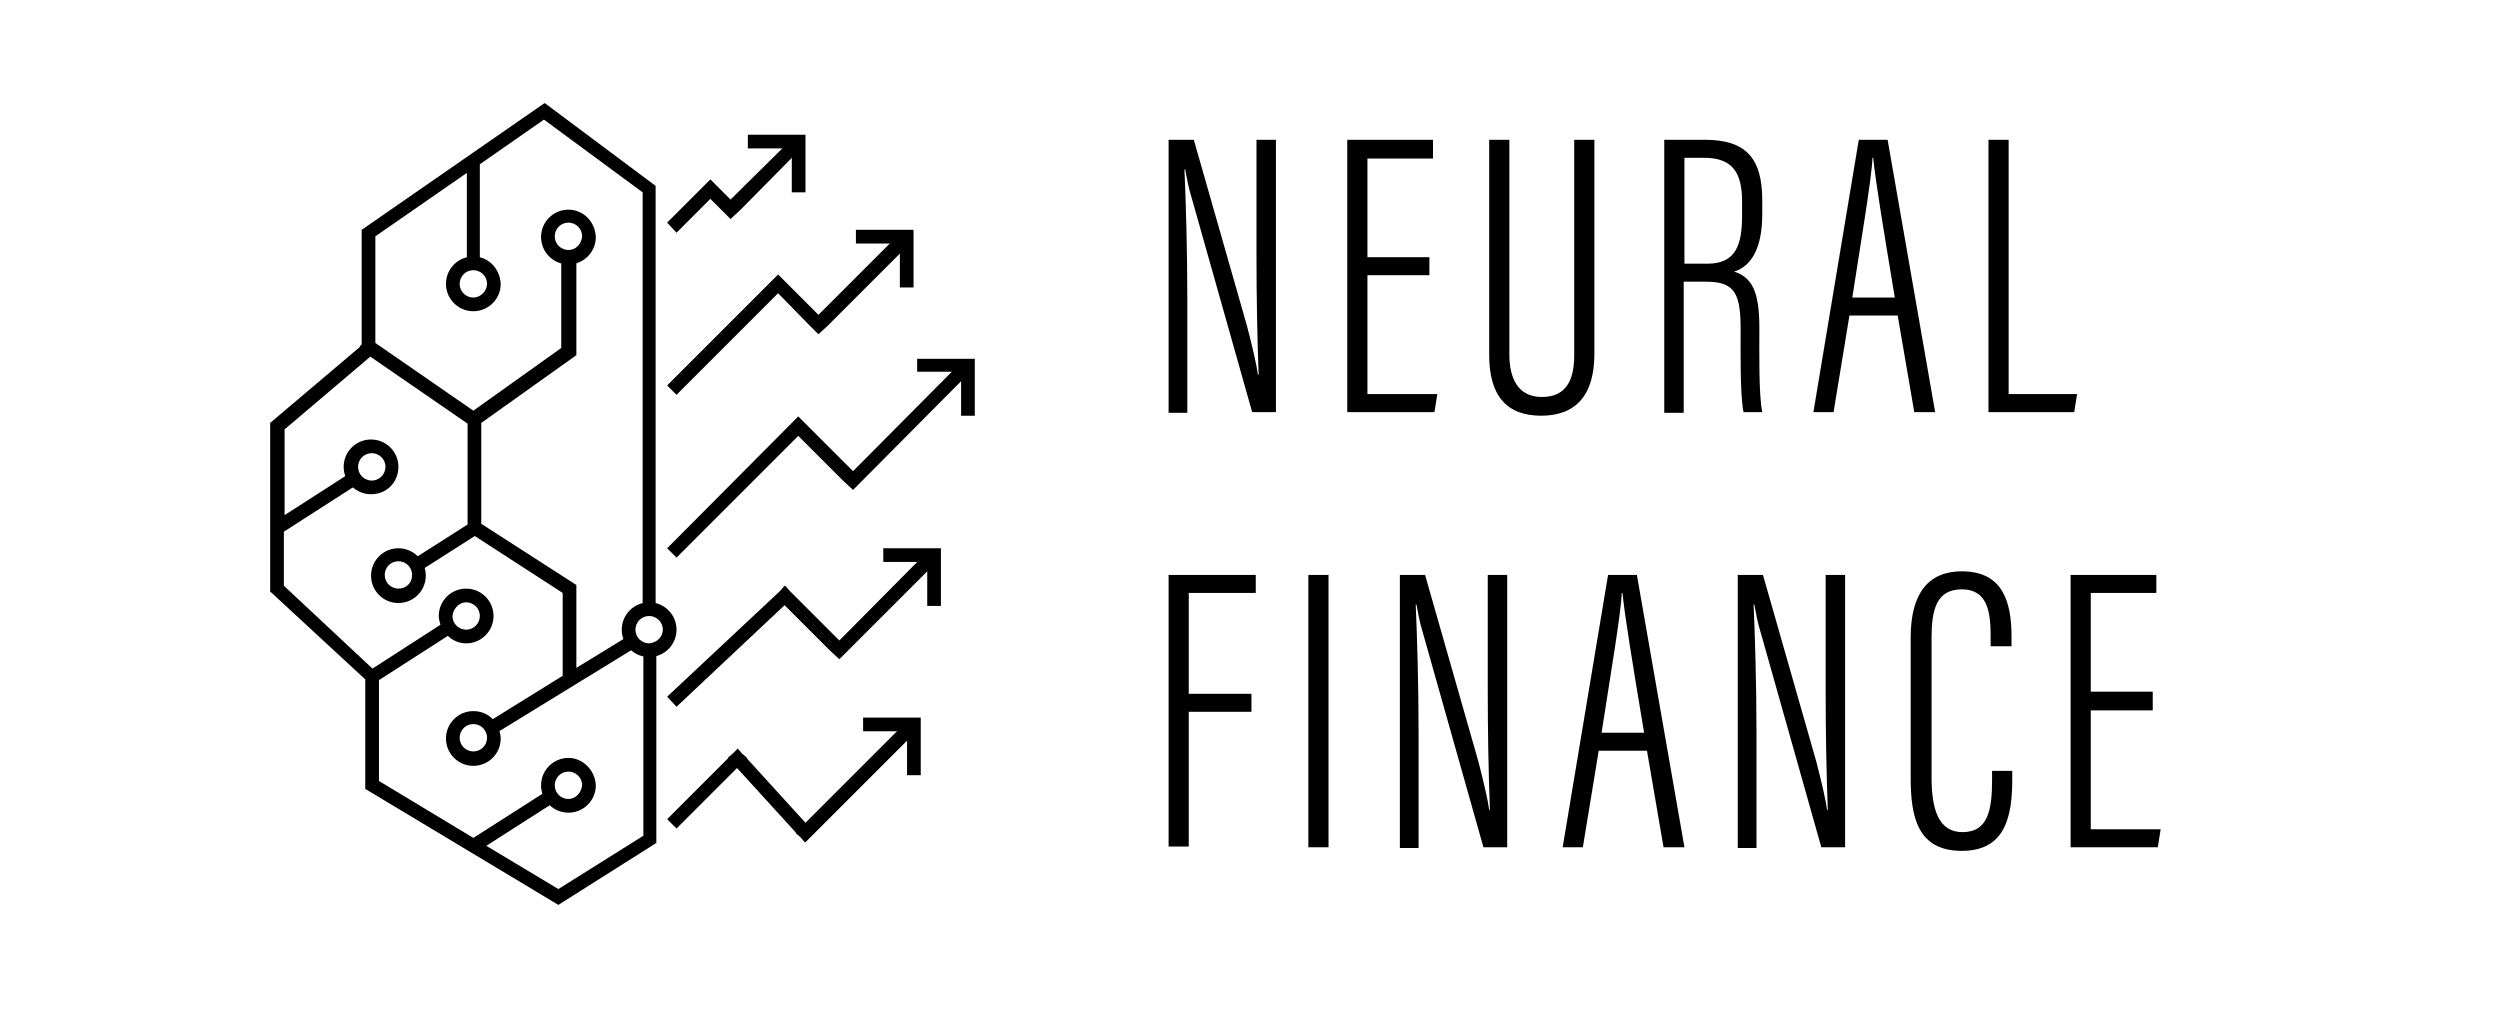
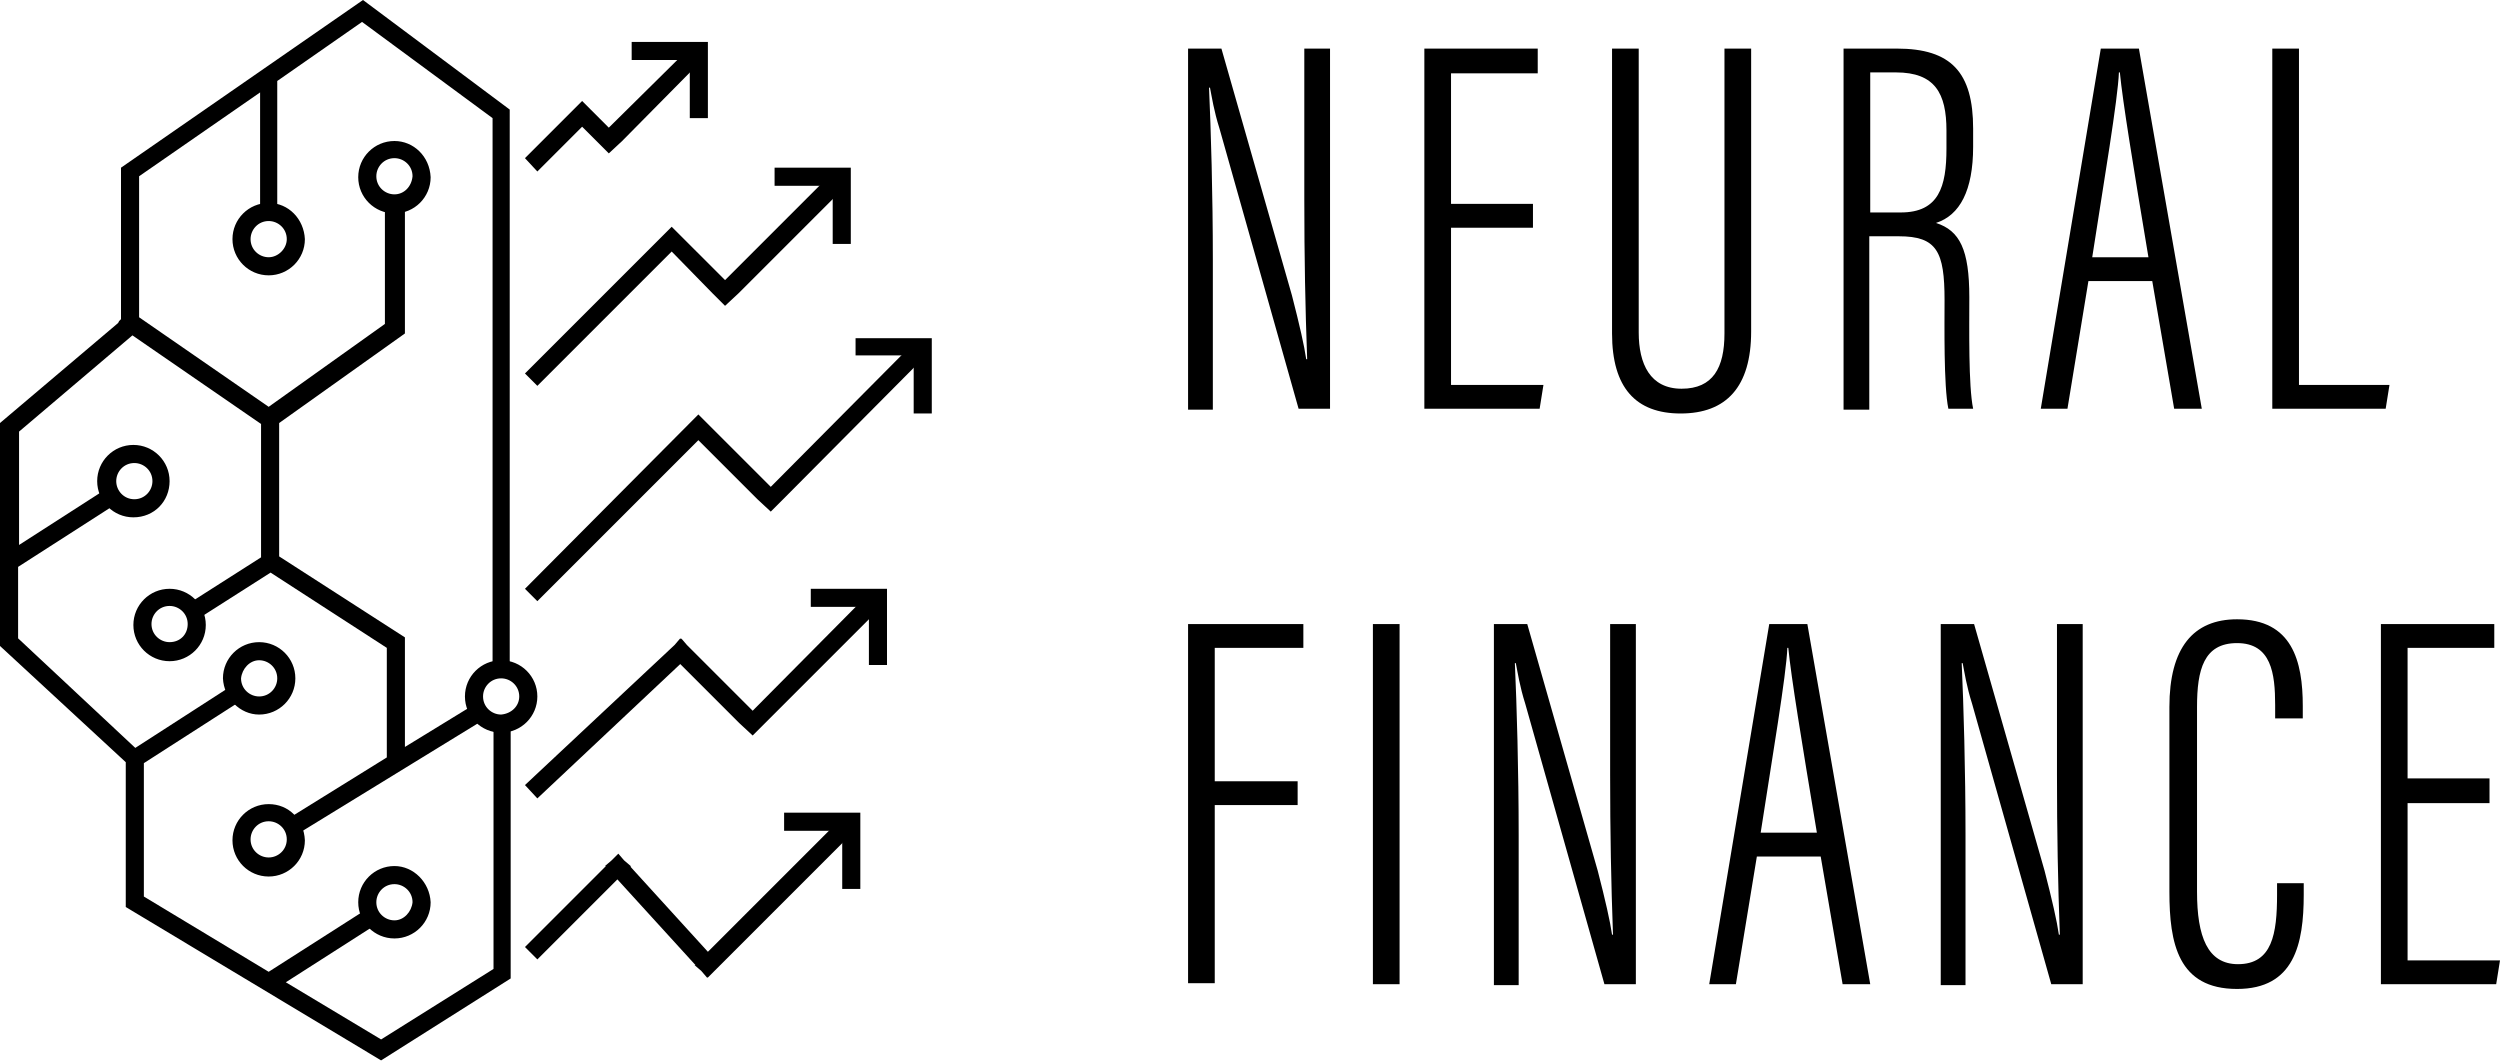
- <svg xmlns="http://www.w3.org/2000/svg" viewBox="0 0 347 141">
-   <g>
-     <path d="M50.2 31.9v15.9l-.2.2-.1.2-12.4 10.5v23.4l13.2 12.2v15.2l26.8 16.1 13.6-8.6V89.6l-.5.1h-.8l-.5-.1V116l-11.8 7.4-10-6 10-6.4-.4-.4c-.2-.2-.3-.4-.4-.7l-.2-.5-10.8 6.9-13.1-7.9v-14l10.9-7-.5-.3c-.2-.2-.3-.4-.4-.7l-.2-.5-10.7 6.9-12.3-11.5v-7.5l10.9-7-.4-.4c-.2-.2-.3-.4-.4-.7l-.2-.5-9.8 6.3V59.6l11.9-10.1 13.5 9.3v14l-8 5.1.4.4c.2.2.3.4.4.7l.2.5 8-5.1 12.2 7.9v11.5l-10.8 6.7.4.4c.2.2.3.4.4.7l.2.5L89 89.4l-.4-.4c-.2-.2-.3-.4-.4-.7l-.2-.5-8 4.9V81.2l-13.2-8.5v-14L80 49.3V35l-.5.1h-.8l-.8-.1v13.3L65.7 57l-13.6-9.4V32.8L64.8 24v13.1l.5-.1h.8l.5.1V22.8l8.9-6.2 13.7 10.1v58.4l.5-.1h.8l.5.1V25.8L75.6 14.3 50.2 31.9zm57.8 8.8l4.3 4.4 1.3 1.3 1.4-1.3 11.3-11.3-1.4-1.4-11.3 11.3-5.6-5.6-15.4 15.4 1.3 1.3zm-9.4-13.1l1.5 1.5 1.3 1.3 1.4-1.3 8.4-8.5-1.3-1.3-8.5 8.4-2.8-2.8-6 6 1.3 1.4zm12.2 32.9l6.2 6.2 1.4 1.3 1.3-1.3 15-15.1-1.3-1.3-15 15.1-7.6-7.6-18.2 18.3 1.3 1.3zm15.1 39.6l-14.1 14.1-8.1-8.9v-.1l-.7-.6-.6-.7-.7.7-.7.6h.1l-8.5 8.5 1.3 1.3 8.4-8.4 8.2 9h-.1l.7.6.6.7h.1l.6-.6.7-.7 14.1-14.1zm-9.4-11.2l-6.9-6.9-.6-.7v.1l-.1-.1-.6.7-15.7 14.7 1.3 1.4 15-14.1 6.2 6.2 1.4 1.3 1.3-1.3L130 78l-1.3-1.4z" />
-     <path d="M65.7 35.6c-2.1 0-3.8 1.7-3.8 3.8s1.7 3.8 3.8 3.8 3.8-1.7 3.8-3.8c-.1-2.1-1.7-3.8-3.8-3.8zm0 5.7c-1 0-1.9-.8-1.9-1.9 0-1 .8-1.9 1.9-1.9 1 0 1.9.8 1.9 1.9 0 1-.9 1.9-1.9 1.9zm13.2-12.2c-2.1 0-3.8 1.7-3.8 3.8s1.7 3.8 3.8 3.8c2.1 0 3.8-1.7 3.8-3.8-.1-2.2-1.8-3.8-3.8-3.8zm0 5.6c-1 0-1.9-.8-1.9-1.9 0-1 .8-1.9 1.9-1.9 1 0 1.9.8 1.9 1.9-.1 1.1-.9 1.9-1.9 1.9zm11.2 48.9c-2.1 0-3.8 1.7-3.8 3.8 0 2.1 1.7 3.8 3.8 3.8 2.1 0 3.8-1.7 3.8-3.8 0-2.1-1.7-3.8-3.8-3.8zm0 5.7c-1 0-1.9-.8-1.9-1.9 0-1 .8-1.9 1.9-1.9 1 0 1.9.8 1.9 1.9 0 1-.8 1.8-1.9 1.9zM55.3 64.8c0-2.1-1.7-3.8-3.8-3.8s-3.8 1.7-3.8 3.8 1.7 3.8 3.8 3.8c2.2 0 3.8-1.7 3.8-3.8zm-5.6 0c0-1 .8-1.9 1.9-1.9 1 0 1.9.8 1.9 1.9 0 1-.8 1.9-1.9 1.9-1.1 0-1.9-.9-1.9-1.9zm15 24.5c2.1 0 3.8-1.7 3.8-3.8 0-2.1-1.7-3.8-3.8-3.8-2.1 0-3.8 1.7-3.8 3.8.1 2.1 1.8 3.8 3.8 3.8zm0-5.7c1 0 1.9.8 1.9 1.9 0 1-.8 1.9-1.9 1.9-1 0-1.9-.8-1.9-1.9.1-1 .9-1.9 1.9-1.9zm1 15.1c-2.1 0-3.8 1.7-3.8 3.8 0 2.1 1.7 3.8 3.8 3.8s3.8-1.7 3.8-3.8c-.1-2.2-1.7-3.8-3.8-3.8zm0 5.6c-1 0-1.9-.8-1.9-1.9 0-1 .8-1.9 1.9-1.9 1 0 1.9.8 1.9 1.9s-.9 1.9-1.9 1.9zm13.2.9c-2.1 0-3.8 1.7-3.8 3.8 0 2.1 1.7 3.8 3.8 3.8 2.1 0 3.8-1.7 3.8-3.8-.1-2.1-1.8-3.8-3.8-3.8zm0 5.7c-1 0-1.9-.8-1.9-1.9 0-1 .8-1.9 1.9-1.9 1 0 1.9.8 1.9 1.9-.1 1-.9 1.9-1.9 1.9zM55.3 76.1c-2.1 0-3.8 1.7-3.8 3.8 0 2.1 1.7 3.8 3.8 3.8s3.8-1.7 3.8-3.8c0-2.1-1.7-3.8-3.8-3.8zm0 5.6c-1 0-1.9-.8-1.9-1.9 0-1 .8-1.9 1.9-1.9 1 0 1.9.8 1.9 1.9 0 1.1-.8 1.9-1.9 1.9zm64.5 19.8h6.1v6.1h1.9v-8h-8zm2.8-23.5h6.1v6.1h1.9v-8h-8zm4.7-28.2v1.8h6.1v6.1h1.9v-7.9zm-2.4-9.9h1.9v-8h-8v1.9h6.1zm-21.1-19.3h6.1v6.1h1.9v-8h-8zm58.4 36.6V19.4h3.5l7.4 25.9c.8 3.1 1.3 5.3 1.5 6.7h.1c-.2-5.4-.3-10.7-.3-16.8V19.4h2.7v37.8h-3.3l-8.3-29.4c-.6-1.9-.8-3.3-1-4.3h-.1c.2 4.5.4 11.2.4 18.1v15.7h-2.6zm36.2-19h-8.6v16.5h9.7l-.4 2.5H187V19.4h11.9V22h-9.1v13.7h8.6v2.5zm11.1-18.8v29.8c0 3.3 1.2 5.9 4.5 5.9s4.5-2.2 4.5-5.8V19.4h2.8v29.7c0 5.8-2.6 8.6-7.4 8.6-4.7 0-7.2-2.7-7.2-8.4V19.4h2.8zm21.5 0h5.6c5.7 0 8 2.5 8 8.4v1.9c0 4.6-1.4 7.2-3.9 8 2.5.8 3.5 2.8 3.5 7.8 0 3.3-.1 9.3.4 11.7H242c-.5-2.4-.4-8.9-.4-11.4 0-5.1-.8-6.7-4.8-6.7h-3.1v18.2H231V19.4zm2.7 17.2h3.3c4 0 4.8-2.7 4.8-6.7V28c0-3.9-1.2-6.1-5.3-6.1h-2.7v14.7zm23 7.2l-2.2 13.4h-2.8l6.3-37.8h4l6.6 37.8h-2.9l-2.3-13.4h-6.7zm6.3-2.5c-1.6-9.6-2.7-16.3-3-19.4h-.1c-.1 2.8-1.6 11.6-2.8 19.4h5.9zm13-21.9h2.8v35.3h9.5l-.4 2.5H276V19.4zM162.2 79.8h12.1v2.5H165v14h8.7v2.5H165v18.7h-2.8V79.8zm22.2 0v37.8h-2.8V79.8h2.8zm9.9 37.8V79.8h3.5l7.4 25.9c.8 3.1 1.3 5.3 1.5 6.7h.1c-.2-5.4-.3-10.7-.3-16.8V79.8h2.7v37.8h-3.3l-8.3-29.4c-.6-1.9-.8-3.3-1-4.3h-.1c.2 4.5.4 11.2.4 18.1v15.7h-2.6zm27.6-13.4l-2.2 13.4h-2.8l6.3-37.8h4l6.6 37.8h-2.9l-2.3-13.4h-6.7zm6.3-2.5c-1.6-9.6-2.7-16.3-3-19.4h-.1c-.1 2.8-1.6 11.6-2.8 19.4h5.9zm13 15.9V79.8h3.5l7.4 25.9c.8 3.1 1.3 5.3 1.5 6.7h.1c-.2-5.4-.3-10.7-.3-16.8V79.8h2.7v37.8h-3.3l-8.3-29.4c-.6-1.9-.8-3.3-1-4.3h-.1c.2 4.5.4 11.2.4 18.1v15.7h-2.6zm38.1-10.5v1.1c0 5.2-1 9.9-7 9.9-6.2 0-7.1-4.8-7.1-10.2V88.5c0-6.2 2.5-9.2 7.1-9.2 5.8 0 6.9 4.4 6.9 9.1v1.3h-2.9v-1.4c0-3.3-.4-6.5-4-6.5-3.5 0-4.2 2.8-4.2 6.7v19.4c0 4.7 1.1 7.6 4.3 7.6 3.6 0 4.1-3.2 4.1-7.3V107h2.8zm19.5-8.5h-8.6v16.5h9.7l-.4 2.5h-12.1V79.8h11.9v2.5h-9.1V96h8.6v2.6z" />
+ <svg xmlns="http://www.w3.org/2000/svg" height="111.3" width="262.4" version="1.1" id="svg3336" viewBox="0 0 262.4 111.3">
+   <defs id="defs3346" />
+   <g transform="translate(-37.5,-14.3)" id="g3338">
+     <path id="path3340" d="m 50.2,31.9 0,15.9 -0.2,0.2 -0.1,0.2 -12.4,10.5 0,23.4 13.2,12.2 0,15.2 26.8,16.1 13.6,-8.6 0,-27.4 -0.5,0.1 -0.8,0 -0.5,-0.1 0,26.4 -11.8,7.4 -10,-6 10,-6.4 -0.4,-0.4 c -0.2,-0.2 -0.3,-0.4 -0.4,-0.7 l -0.2,-0.5 -10.8,6.9 -13.1,-7.9 0,-14 10.9,-7 -0.5,-0.3 c -0.2,-0.2 -0.3,-0.4 -0.4,-0.7 l -0.2,-0.5 -10.7,6.9 -12.3,-11.5 0,-7.5 10.9,-7 -0.4,-0.4 C 49.7,66.2 49.6,66 49.5,65.7 l -0.2,-0.5 -9.8,6.3 0,-11.9 11.9,-10.1 13.5,9.3 0,14 -8,5.1 0.4,0.4 c 0.2,0.2 0.3,0.4 0.4,0.7 l 0.2,0.5 8,-5.1 12.2,7.9 0,11.5 -10.8,6.7 0.4,0.4 c 0.2,0.2 0.3,0.4 0.4,0.7 l 0.2,0.5 L 89,89.4 88.6,89 c -0.2,-0.2 -0.3,-0.4 -0.4,-0.7 l -0.2,-0.5 -8,4.9 0,-11.5 -13.2,-8.5 0,-14 13.2,-9.4 0,-14.3 -0.5,0.1 -0.8,0 -0.8,-0.1 0,13.3 -12.2,8.7 -13.6,-9.4 0,-14.8 12.7,-8.8 0,13.1 0.5,-0.1 0.8,0 0.5,0.1 0,-14.3 8.9,-6.2 13.7,10.1 0,58.4 0.5,-0.1 0.8,0 L 91,85.1 91,25.8 75.6,14.3 50.2,31.9 Z m 57.8,8.8 4.3,4.4 1.3,1.3 1.4,-1.3 11.3,-11.3 -1.4,-1.4 -11.3,11.3 -5.6,-5.6 -15.4,15.4 1.3,1.3 z m -9.4,-13.1 1.5,1.5 1.3,1.3 1.4,-1.3 8.4,-8.5 -1.3,-1.3 -8.5,8.4 -2.8,-2.8 -6,6 1.3,1.4 z m 12.2,32.9 6.2,6.2 1.4,1.3 1.3,-1.3 15,-15.1 -1.3,-1.3 -15,15.1 -7.6,-7.6 -18.2,18.3 1.3,1.3 z m 15.1,39.6 -14.1,14.1 -8.1,-8.9 0,-0.1 -0.7,-0.6 -0.6,-0.7 -0.7,0.7 -0.7,0.6 0.1,0 -8.5,8.5 1.3,1.3 8.4,-8.4 8.2,9 -0.1,0 0.7,0.6 0.6,0.7 0.1,0 0.6,-0.6 0.7,-0.7 14.1,-14.1 z m -9.4,-11.2 -6.9,-6.9 -0.6,-0.7 0,0.1 -0.1,-0.1 -0.6,0.7 -15.7,14.7 1.3,1.4 15,-14.1 6.2,6.2 1.4,1.3 1.3,-1.3 L 130,78 128.7,76.6 Z" />
+     <path id="path3342" d="m 65.7,35.6 c -2.1,0 -3.8,1.7 -3.8,3.8 0,2.1 1.7,3.8 3.8,3.8 2.1,0 3.8,-1.7 3.8,-3.8 -0.1,-2.1 -1.7,-3.8 -3.8,-3.8 z m 0,5.7 c -1,0 -1.9,-0.8 -1.9,-1.9 0,-1 0.8,-1.9 1.9,-1.9 1,0 1.9,0.8 1.9,1.9 0,1 -0.9,1.9 -1.9,1.9 z M 78.9,29.1 c -2.1,0 -3.8,1.7 -3.8,3.8 0,2.1 1.7,3.8 3.8,3.8 2.1,0 3.8,-1.7 3.8,-3.8 -0.1,-2.2 -1.8,-3.8 -3.8,-3.8 z m 0,5.6 c -1,0 -1.9,-0.8 -1.9,-1.9 0,-1 0.8,-1.9 1.9,-1.9 1,0 1.9,0.8 1.9,1.9 -0.1,1.1 -0.9,1.9 -1.9,1.9 z m 11.2,48.9 c -2.1,0 -3.8,1.7 -3.8,3.8 0,2.1 1.7,3.8 3.8,3.8 2.1,0 3.8,-1.7 3.8,-3.8 0,-2.1 -1.7,-3.8 -3.8,-3.8 z m 0,5.7 c -1,0 -1.9,-0.8 -1.9,-1.9 0,-1 0.8,-1.9 1.9,-1.9 1,0 1.9,0.8 1.9,1.9 0,1 -0.8,1.8 -1.9,1.9 z M 55.3,64.8 c 0,-2.1 -1.7,-3.8 -3.8,-3.8 -2.1,0 -3.8,1.7 -3.8,3.8 0,2.1 1.7,3.8 3.8,3.8 2.2,0 3.8,-1.7 3.8,-3.8 z m -5.6,0 c 0,-1 0.8,-1.9 1.9,-1.9 1,0 1.9,0.8 1.9,1.9 0,1 -0.8,1.9 -1.9,1.9 -1.1,0 -1.9,-0.9 -1.9,-1.9 z m 15,24.5 c 2.1,0 3.8,-1.7 3.8,-3.8 0,-2.1 -1.7,-3.8 -3.8,-3.8 -2.1,0 -3.8,1.7 -3.8,3.8 0.1,2.1 1.8,3.8 3.8,3.8 z m 0,-5.7 c 1,0 1.9,0.8 1.9,1.9 0,1 -0.8,1.9 -1.9,1.9 -1,0 -1.9,-0.8 -1.9,-1.9 0.1,-1 0.9,-1.9 1.9,-1.9 z m 1,15.1 c -2.1,0 -3.8,1.7 -3.8,3.8 0,2.1 1.7,3.8 3.8,3.8 2.1,0 3.8,-1.7 3.8,-3.8 -0.1,-2.2 -1.7,-3.8 -3.8,-3.8 z m 0,5.6 c -1,0 -1.9,-0.8 -1.9,-1.9 0,-1 0.8,-1.9 1.9,-1.9 1,0 1.9,0.8 1.9,1.9 0,1.1 -0.9,1.9 -1.9,1.9 z m 13.2,0.9 c -2.1,0 -3.8,1.7 -3.8,3.8 0,2.1 1.7,3.8 3.8,3.8 2.1,0 3.8,-1.7 3.8,-3.8 -0.1,-2.1 -1.8,-3.8 -3.8,-3.8 z m 0,5.7 c -1,0 -1.9,-0.8 -1.9,-1.9 0,-1 0.8,-1.9 1.9,-1.9 1,0 1.9,0.8 1.9,1.9 -0.1,1 -0.9,1.9 -1.9,1.9 z M 55.3,76.1 c -2.1,0 -3.8,1.7 -3.8,3.8 0,2.1 1.7,3.8 3.8,3.8 2.1,0 3.8,-1.7 3.8,-3.8 0,-2.1 -1.7,-3.8 -3.8,-3.8 z m 0,5.6 c -1,0 -1.9,-0.8 -1.9,-1.9 0,-1 0.8,-1.9 1.9,-1.9 1,0 1.9,0.8 1.9,1.9 0,1.1 -0.8,1.9 -1.9,1.9 z m 64.5,19.8 6.1,0 0,6.1 1.9,0 0,-8 -8,0 z m 2.8,-23.5 6.1,0 0,6.1 1.9,0 0,-8 -8,0 z m 4.7,-28.2 0,1.8 6.1,0 0,6.1 1.9,0 0,-7.9 z m -2.4,-9.9 1.9,0 0,-8 -8,0 0,1.9 6.1,0 z m -21.1,-19.3 6.1,0 0,6.1 1.9,0 0,-8 -8,0 z m 58.4,36.6 0,-37.8 3.5,0 7.4,25.9 c 0.8,3.1 1.3,5.3 1.5,6.7 l 0.1,0 c -0.2,-5.4 -0.3,-10.7 -0.3,-16.8 l 0,-15.8 2.7,0 0,37.8 -3.3,0 -8.3,-29.4 c -0.6,-1.9 -0.8,-3.3 -1,-4.3 l -0.1,0 c 0.2,4.5 0.4,11.2 0.4,18.1 l 0,15.7 -2.6,0 z m 36.2,-19 -8.6,0 0,16.5 9.7,0 -0.4,2.5 -12.1,0 0,-37.8 11.9,0 0,2.6 -9.1,0 0,13.7 8.6,0 0,2.5 z m 11.1,-18.8 0,29.8 c 0,3.3 1.2,5.9 4.5,5.9 3.3,0 4.5,-2.2 4.5,-5.8 l 0,-29.9 2.8,0 0,29.7 c 0,5.8 -2.6,8.6 -7.4,8.6 -4.7,0 -7.2,-2.7 -7.2,-8.4 l 0,-29.9 2.8,0 z m 21.5,0 5.6,0 c 5.7,0 8,2.5 8,8.4 l 0,1.9 c 0,4.6 -1.4,7.2 -3.9,8 2.5,0.8 3.5,2.8 3.5,7.8 0,3.3 -0.1,9.3 0.4,11.7 l -2.6,0 c -0.5,-2.4 -0.4,-8.9 -0.4,-11.4 0,-5.1 -0.8,-6.7 -4.8,-6.7 l -3.1,0 0,18.2 -2.7,0 0,-37.9 z m 2.7,17.2 3.3,0 c 4,0 4.8,-2.7 4.8,-6.7 l 0,-1.9 c 0,-3.9 -1.2,-6.1 -5.3,-6.1 l -2.7,0 0,14.7 z m 23,7.2 -2.2,13.4 -2.8,0 6.3,-37.8 4,0 6.6,37.8 -2.9,0 -2.3,-13.4 -6.7,0 z M 263,41.3 C 261.4,31.7 260.3,25 260,21.9 l -0.1,0 c -0.1,2.8 -1.6,11.6 -2.8,19.4 l 5.9,0 z m 13,-21.9 2.8,0 0,35.3 9.5,0 -0.4,2.5 -11.9,0 0,-37.8 z m -113.8,60.4 12.1,0 0,2.5 -9.3,0 0,14 8.7,0 0,2.5 -8.7,0 0,18.7 -2.8,0 0,-37.7 z m 22.2,0 0,37.8 -2.8,0 0,-37.8 2.8,0 z m 9.9,37.8 0,-37.8 3.5,0 7.4,25.9 c 0.8,3.1 1.3,5.3 1.5,6.7 l 0.1,0 c -0.2,-5.4 -0.3,-10.7 -0.3,-16.8 l 0,-15.8 2.7,0 0,37.8 -3.3,0 -8.3,-29.4 c -0.6,-1.9 -0.8,-3.3 -1,-4.3 l -0.1,0 c 0.2,4.5 0.4,11.2 0.4,18.1 l 0,15.7 -2.6,0 z m 27.6,-13.4 -2.2,13.4 -2.8,0 6.3,-37.8 4,0 6.6,37.8 -2.9,0 -2.3,-13.4 -6.7,0 z m 6.3,-2.5 c -1.6,-9.6 -2.7,-16.3 -3,-19.4 l -0.1,0 c -0.1,2.8 -1.6,11.6 -2.8,19.4 l 5.9,0 z m 13,15.9 0,-37.8 3.5,0 7.4,25.9 c 0.8,3.1 1.3,5.3 1.5,6.7 l 0.1,0 c -0.2,-5.4 -0.3,-10.7 -0.3,-16.8 l 0,-15.8 2.7,0 0,37.8 -3.3,0 -8.3,-29.4 c -0.6,-1.9 -0.8,-3.3 -1,-4.3 l -0.1,0 c 0.2,4.5 0.4,11.2 0.4,18.1 l 0,15.7 -2.6,0 z m 38.1,-10.5 0,1.1 c 0,5.2 -1,9.9 -7,9.9 -6.2,0 -7.1,-4.8 -7.1,-10.2 l 0,-19.4 c 0,-6.2 2.5,-9.2 7.1,-9.2 5.8,0 6.9,4.4 6.9,9.1 l 0,1.3 -2.9,0 0,-1.4 c 0,-3.3 -0.4,-6.5 -4,-6.5 -3.5,0 -4.2,2.8 -4.2,6.7 l 0,19.4 c 0,4.7 1.1,7.6 4.3,7.6 3.6,0 4.1,-3.2 4.1,-7.3 l 0,-1.2 2.8,0 z m 19.5,-8.5 -8.6,0 0,16.5 9.7,0 -0.4,2.5 -12.1,0 0,-37.8 11.9,0 0,2.5 -9.1,0 0,13.7 8.6,0 0,2.6 z" />
  </g>
</svg>
